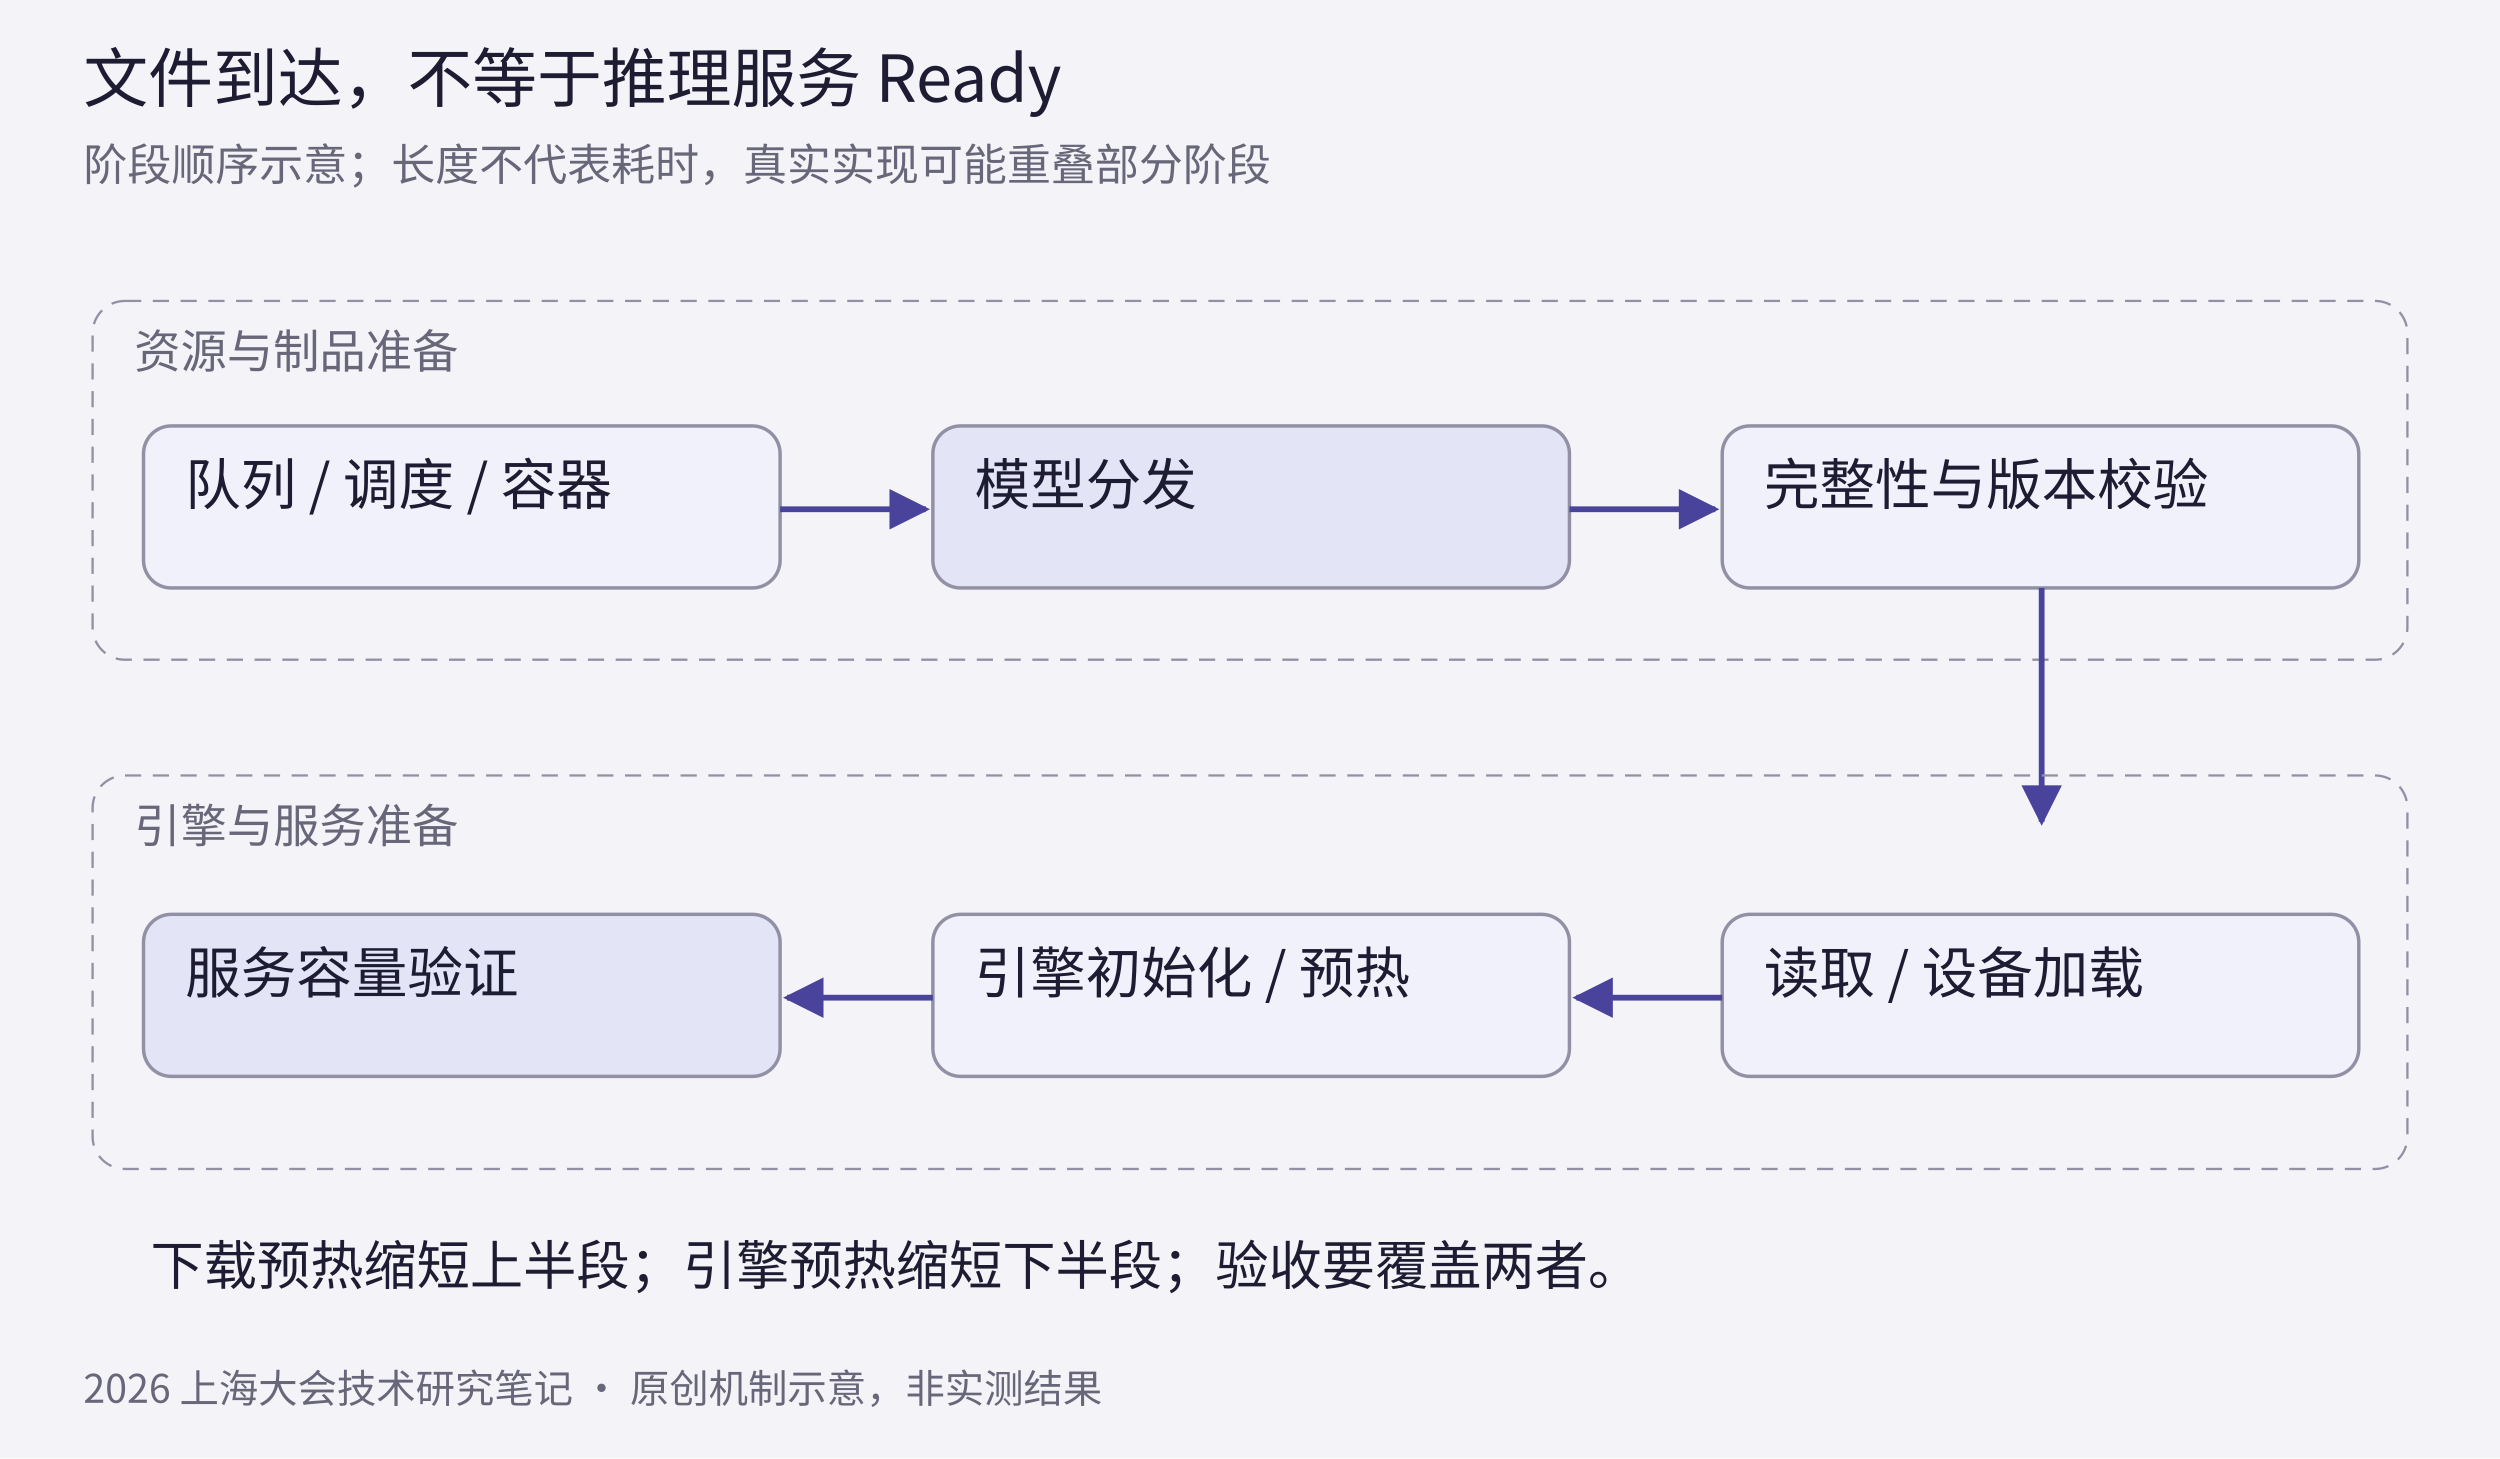
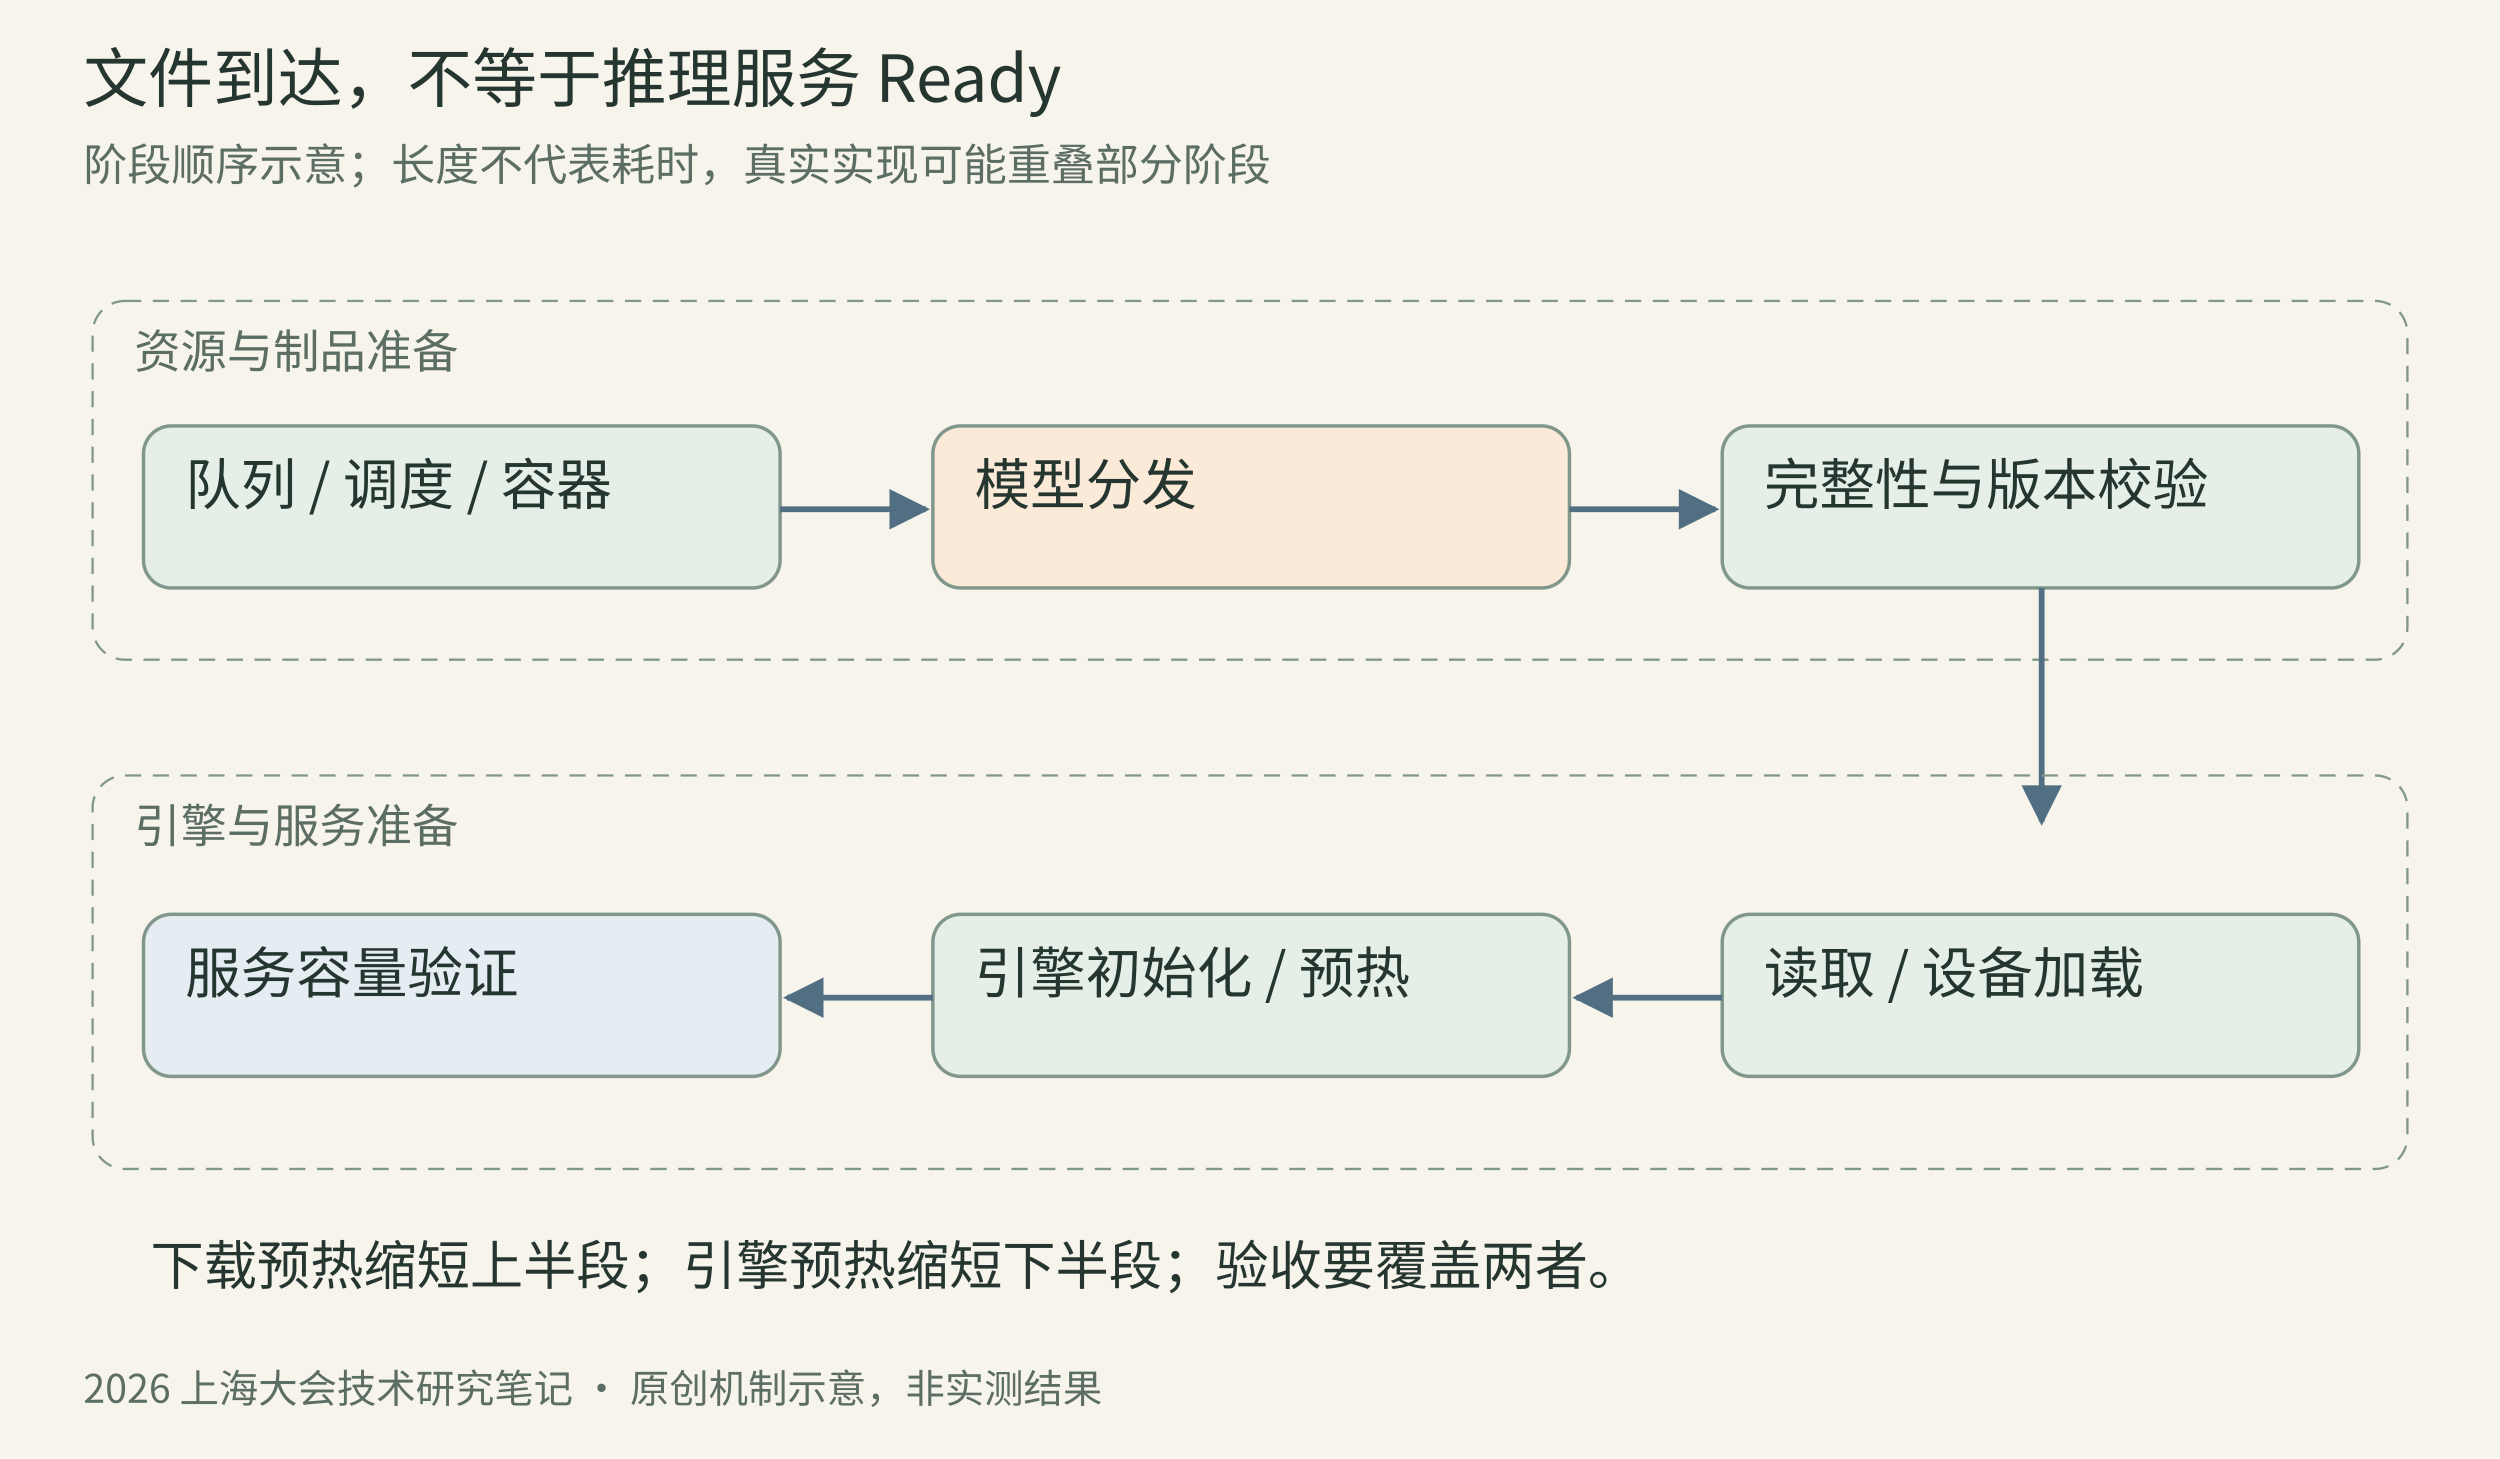
<svg xmlns="http://www.w3.org/2000/svg" viewBox="0 0 1080 630" role="img" aria-labelledby="title desc">
  <defs>
    <marker id="arrow" viewBox="0 0 10 10" refX="9" refY="5" markerWidth="7" markerHeight="7" orient="auto-start-reverse">
-       <path d="M 0 0 L 10 5 L 0 10 z" fill="#49439C" />
+       <path d="M 0 0 L 10 5 L 0 10 z" fill="#526e83" />
    </marker>
    <marker id="data" viewBox="0 0 10 10" refX="9" refY="5" markerWidth="7" markerHeight="7" orient="auto-start-reverse">
-       <path d="M 0 0 L 10 5 L 0 10 z" fill="#4D6B33" />
+       <path d="M 0 0 L 10 5 L 0 10 z" fill="#197657" />
    </marker>
  </defs>
-   <rect width="1080" height="630" fill="#F4F4F8" />
+   <rect width="1080" height="630" fill="#f7f4eb" />
  <g font-family="Microsoft YaHei, PingFang SC, Noto Sans CJK SC, sans-serif">
-     <text x="36" y="44" font-size="28" fill="#1E1C32" text-anchor="start">文件到达，不等于推理服务 Ready</text>
-     <text x="36" y="78" font-size="19" fill="#68677A" text-anchor="start">阶段顺序示意；长度不代表耗时，真实实现可能重叠部分阶段</text>
-     <rect x="40" y="130" width="1000" height="155" rx="14" fill="none" stroke="#9190A4" stroke-dasharray="7 5" />
-     <text x="58" y="159" font-size="20" fill="#68677A" text-anchor="start">资源与制品准备</text>
-     <rect x="62" y="184" width="275" height="70" rx="12" fill="#F1F1FB" stroke="#9190A4" stroke-width="1.5" />
-     <text x="80" y="218" font-size="24" fill="#1E1C32" text-anchor="start">队列 / 调度 / 容器</text>
-     <rect x="403" y="184" width="275" height="70" rx="12" fill="#E4E4F7" stroke="#9190A4" stroke-width="1.5" />
-     <text x="421" y="218" font-size="24" fill="#1E1C32" text-anchor="start">模型分发</text>
-     <rect x="744" y="184" width="275" height="70" rx="12" fill="#F1F1FB" stroke="#9190A4" stroke-width="1.5" />
-     <text x="762" y="218" font-size="24" fill="#1E1C32" text-anchor="start">完整性与版本校验</text>
-     <polyline points="337,220 400,220" fill="none" stroke="#49439C" stroke-width="2.5" marker-end="url(#arrow)" />
-     <polyline points="678,220 741,220" fill="none" stroke="#49439C" stroke-width="2.5" marker-end="url(#arrow)" />
-     <polyline points="882,254 882,355" fill="none" stroke="#49439C" stroke-width="2.5" marker-end="url(#arrow)" />
-     <rect x="40" y="335" width="1000" height="170" rx="14" fill="none" stroke="#9190A4" stroke-dasharray="7 5" />
-     <text x="58" y="364" font-size="20" fill="#68677A" text-anchor="start">引擎与服务准备</text>
-     <rect x="744" y="395" width="275" height="70" rx="12" fill="#F1F1FB" stroke="#9190A4" stroke-width="1.5" />
-     <text x="762" y="429" font-size="24" fill="#1E1C32" text-anchor="start">读取 / 设备加载</text>
-     <rect x="403" y="395" width="275" height="70" rx="12" fill="#F1F1FB" stroke="#9190A4" stroke-width="1.5" />
-     <text x="421" y="429" font-size="24" fill="#1E1C32" text-anchor="start">引擎初始化 / 预热</text>
-     <rect x="62" y="395" width="275" height="70" rx="12" fill="#E4E4F7" stroke="#9190A4" stroke-width="1.5" />
-     <text x="80" y="429" font-size="24" fill="#1E1C32" text-anchor="start">服务容量验证</text>
-     <polyline points="744,431 681,431" fill="none" stroke="#49439C" stroke-width="2.5" marker-end="url(#arrow)" />
-     <polyline points="403,431 340,431" fill="none" stroke="#49439C" stroke-width="2.5" marker-end="url(#arrow)" />
-     <text x="65" y="555" font-size="23" fill="#1E1C32" text-anchor="start">下载预热缩短上半段；引擎预热缩短下半段；验收要覆盖两者。</text>
-     <text x="36" y="606" font-size="17" fill="#68677A" text-anchor="start">2026 上海大会技术研究笔记 · 原创机制示意，非实测结果</text>
+     <text x="36" y="44" font-size="28" fill="#25352f" text-anchor="start">文件到达，不等于推理服务 Ready</text>
+     <text x="36" y="78" font-size="19" fill="#5c6d64" text-anchor="start">阶段顺序示意；长度不代表耗时，真实实现可能重叠部分阶段</text>
+     <rect x="40" y="130" width="1000" height="155" rx="14" fill="none" stroke="#81978b" stroke-dasharray="7 5" />
+     <text x="58" y="159" font-size="20" fill="#5c6d64" text-anchor="start">资源与制品准备</text>
+     <rect x="62" y="184" width="275" height="70" rx="12" fill="#e5efe8" stroke="#81978b" stroke-width="1.5" />
+     <text x="80" y="218" font-size="24" fill="#25352f" text-anchor="start">队列 / 调度 / 容器</text>
+     <rect x="403" y="184" width="275" height="70" rx="12" fill="#faead7" stroke="#81978b" stroke-width="1.5" />
+     <text x="421" y="218" font-size="24" fill="#25352f" text-anchor="start">模型分发</text>
+     <rect x="744" y="184" width="275" height="70" rx="12" fill="#e5efe8" stroke="#81978b" stroke-width="1.5" />
+     <text x="762" y="218" font-size="24" fill="#25352f" text-anchor="start">完整性与版本校验</text>
+     <polyline points="337,220 400,220" fill="none" stroke="#526e83" stroke-width="2.5" marker-end="url(#arrow)" />
+     <polyline points="678,220 741,220" fill="none" stroke="#526e83" stroke-width="2.5" marker-end="url(#arrow)" />
+     <polyline points="882,254 882,355" fill="none" stroke="#526e83" stroke-width="2.5" marker-end="url(#arrow)" />
+     <rect x="40" y="335" width="1000" height="170" rx="14" fill="none" stroke="#81978b" stroke-dasharray="7 5" />
+     <text x="58" y="364" font-size="20" fill="#5c6d64" text-anchor="start">引擎与服务准备</text>
+     <rect x="744" y="395" width="275" height="70" rx="12" fill="#e5efe8" stroke="#81978b" stroke-width="1.5" />
+     <text x="762" y="429" font-size="24" fill="#25352f" text-anchor="start">读取 / 设备加载</text>
+     <rect x="403" y="395" width="275" height="70" rx="12" fill="#e5efe8" stroke="#81978b" stroke-width="1.5" />
+     <text x="421" y="429" font-size="24" fill="#25352f" text-anchor="start">引擎初始化 / 预热</text>
+     <rect x="62" y="395" width="275" height="70" rx="12" fill="#e5edf3" stroke="#81978b" stroke-width="1.5" />
+     <text x="80" y="429" font-size="24" fill="#25352f" text-anchor="start">服务容量验证</text>
+     <polyline points="744,431 681,431" fill="none" stroke="#526e83" stroke-width="2.5" marker-end="url(#arrow)" />
+     <polyline points="403,431 340,431" fill="none" stroke="#526e83" stroke-width="2.5" marker-end="url(#arrow)" />
+     <text x="65" y="555" font-size="23" fill="#25352f" text-anchor="start">下载预热缩短上半段；引擎预热缩短下半段；验收要覆盖两者。</text>
+     <text x="36" y="606" font-size="17" fill="#5c6d64" text-anchor="start">2026 上海大会技术研究笔记 · 原创机制示意，非实测结果</text>
  </g>
</svg>
